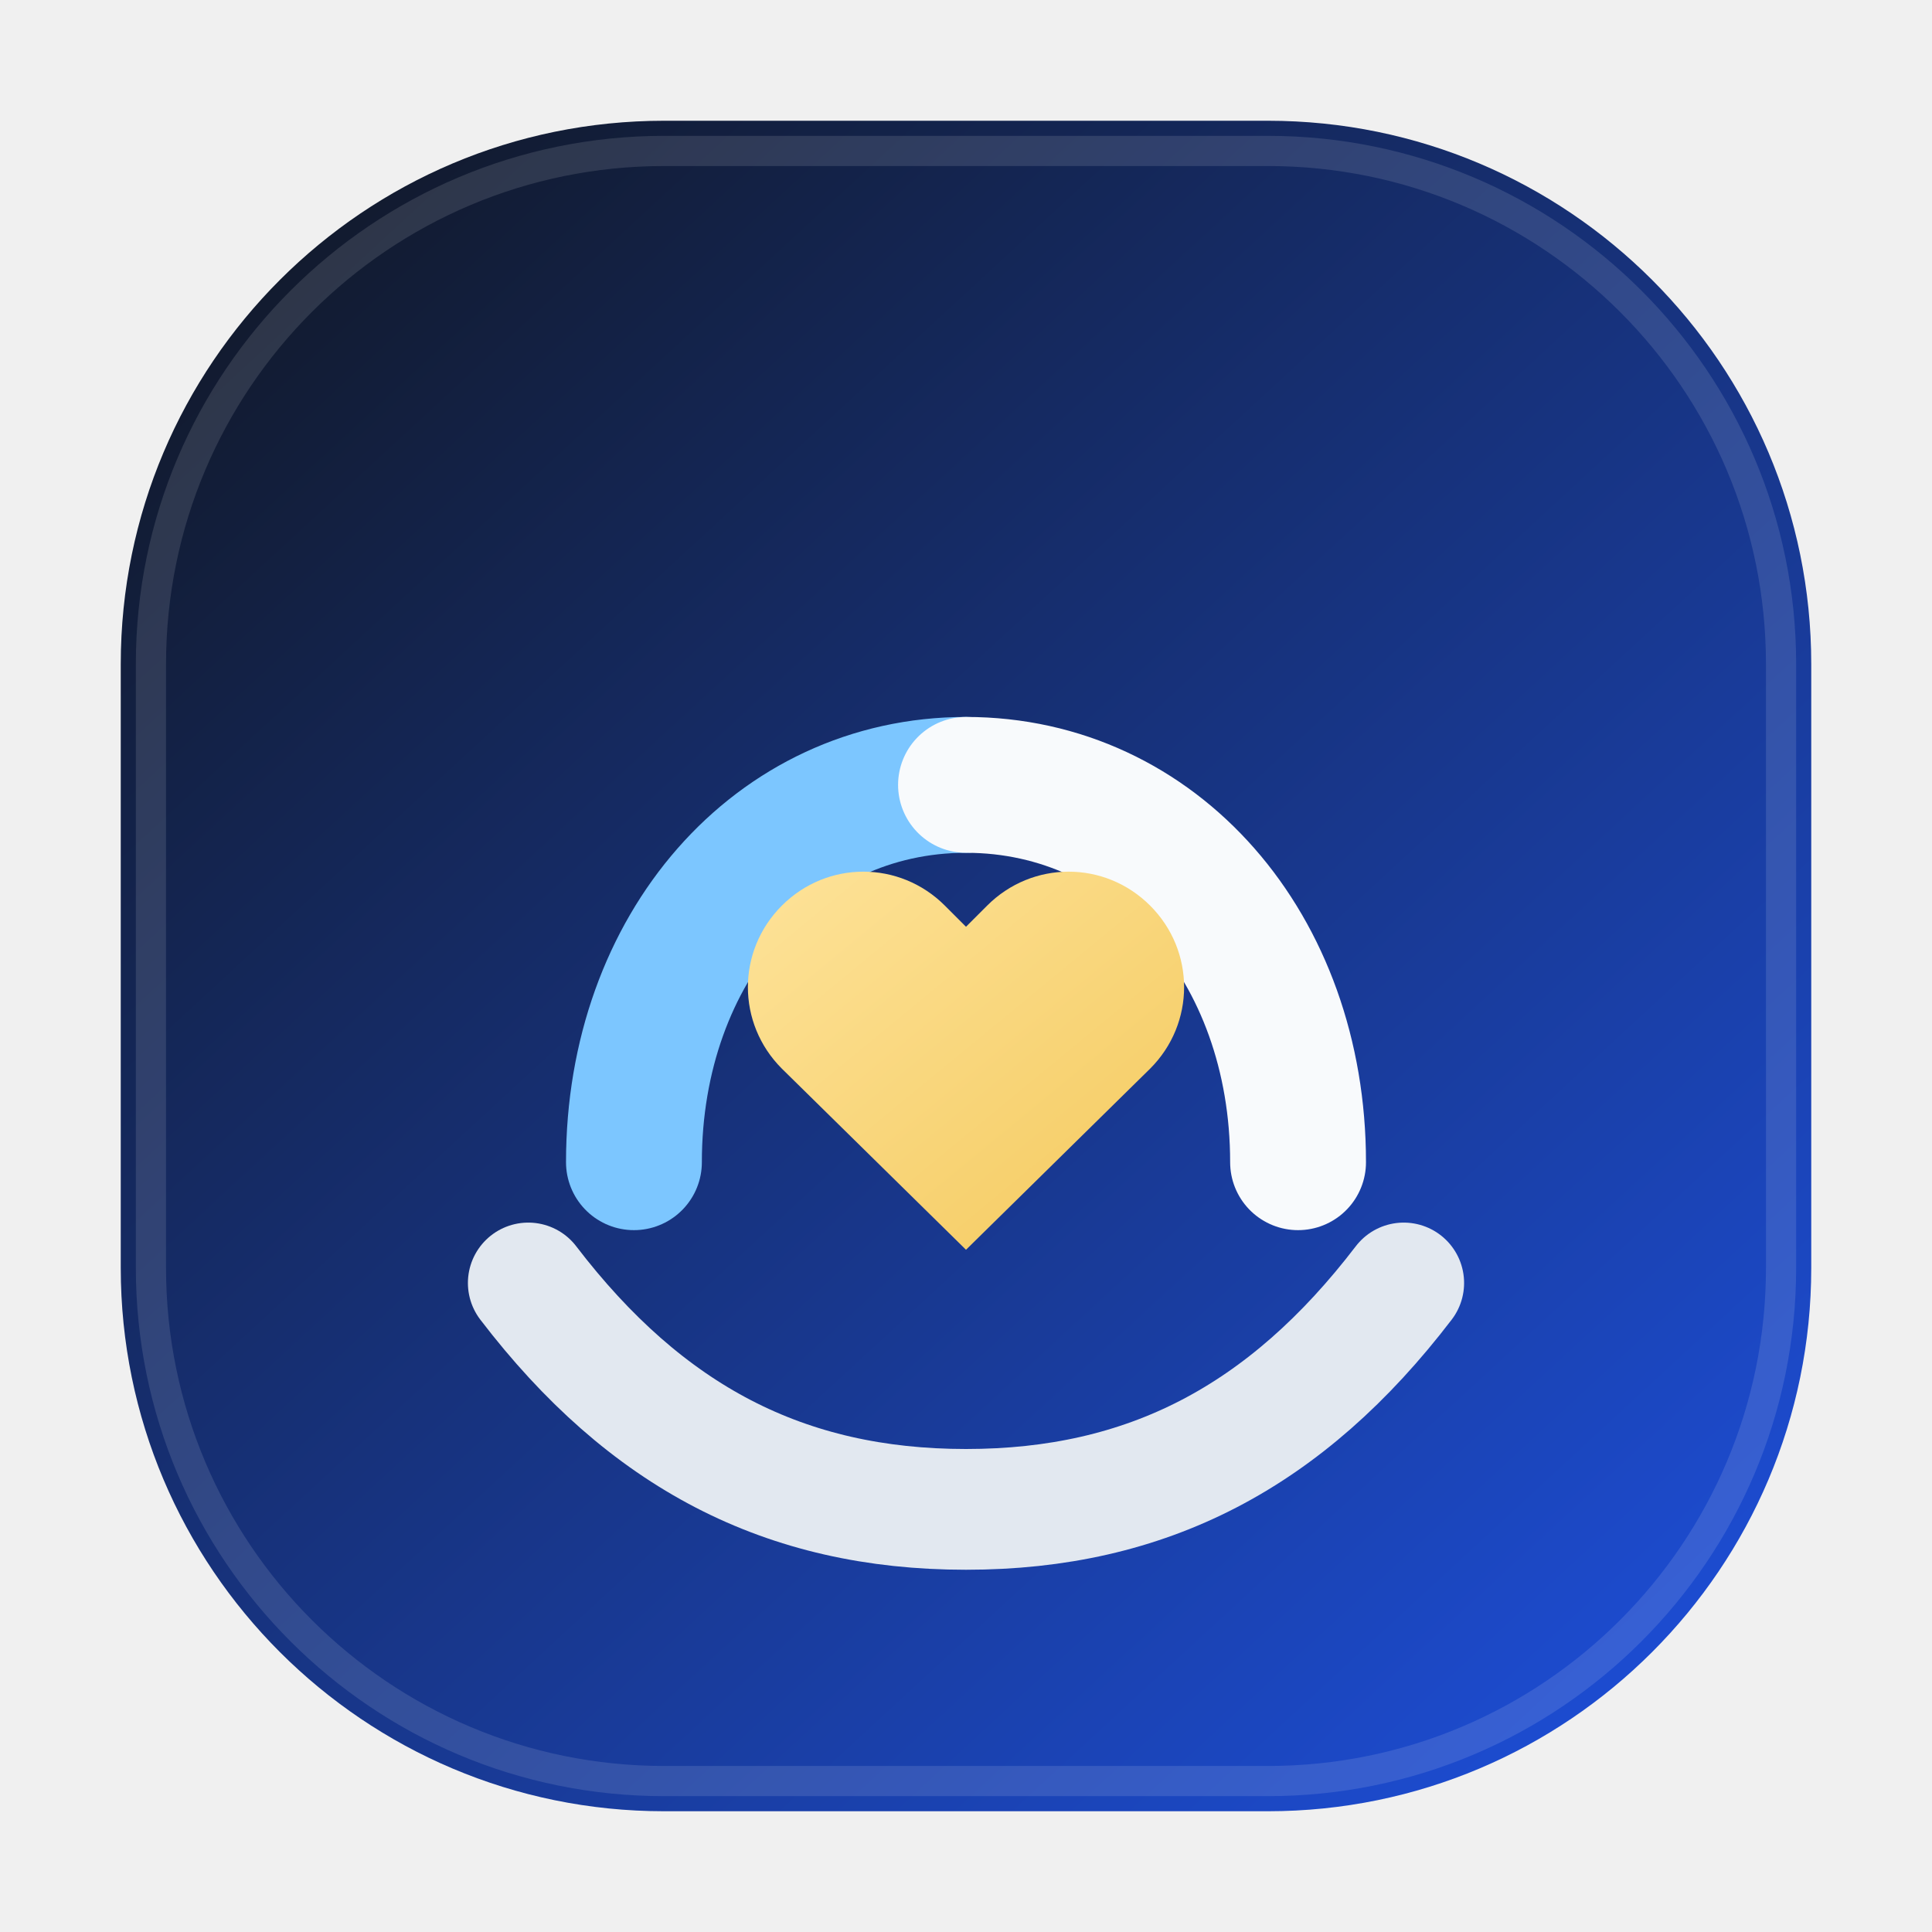
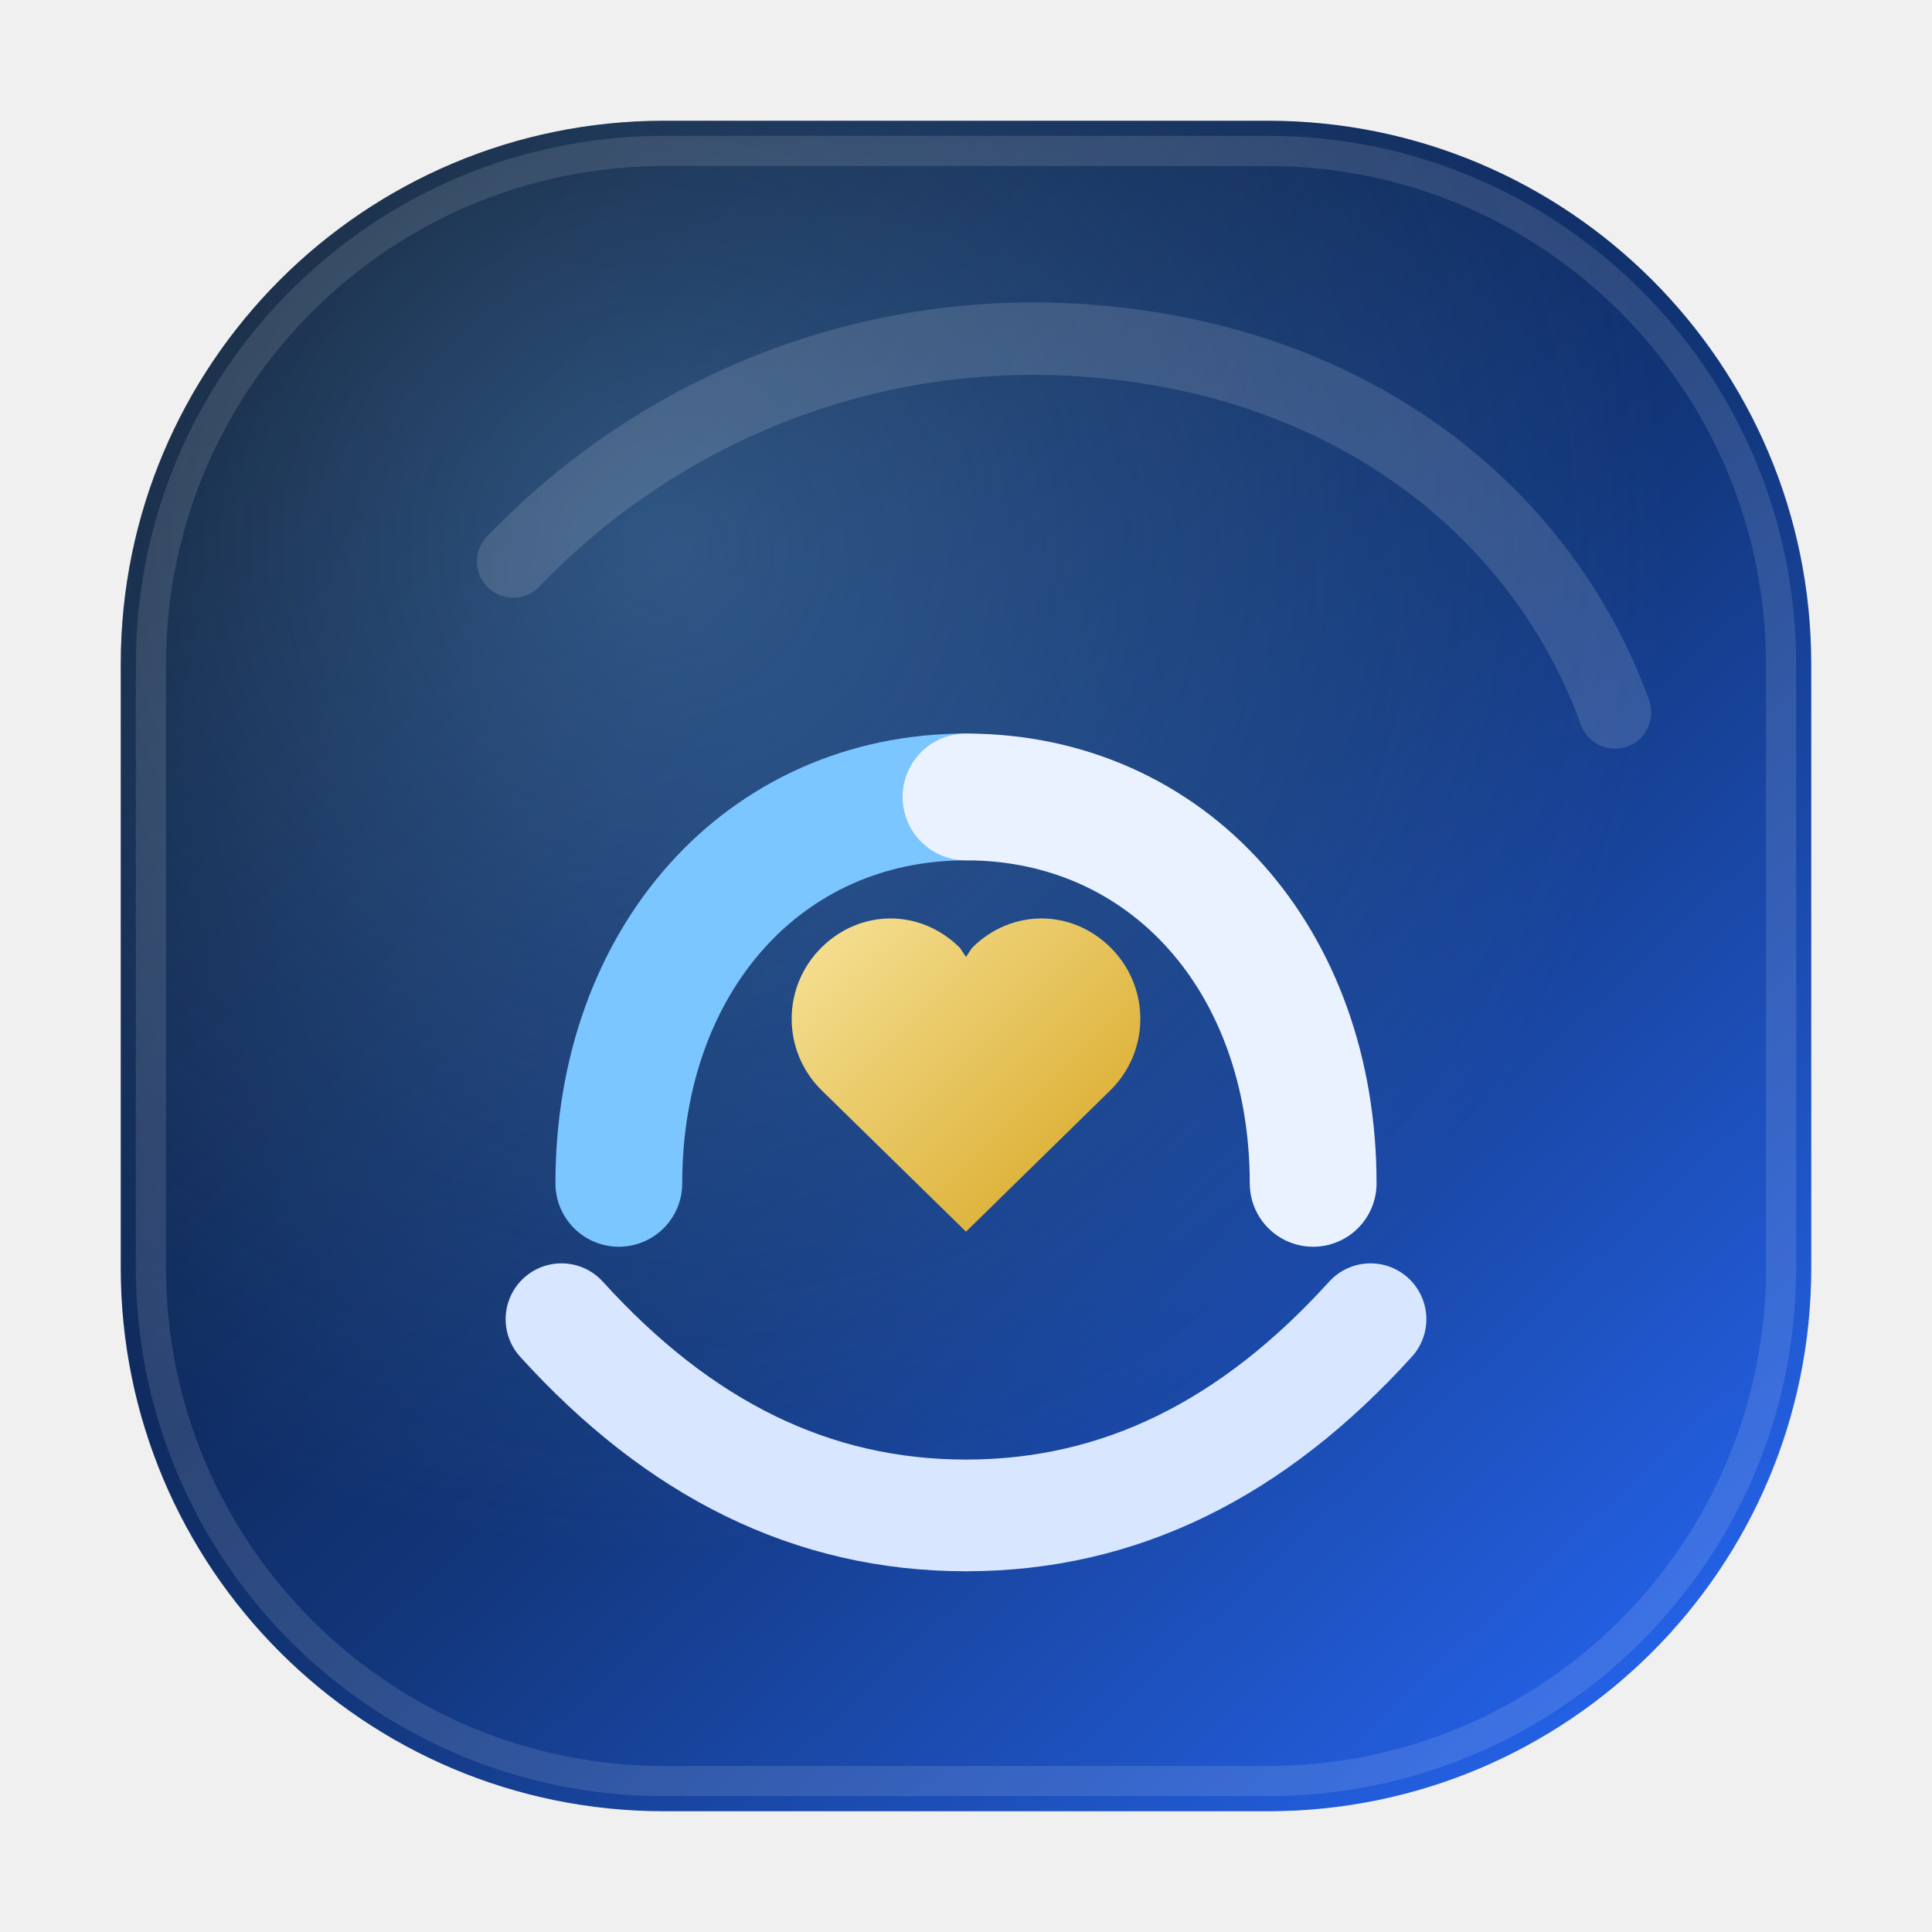
<svg xmlns="http://www.w3.org/2000/svg" width="64" height="64" viewBox="0 0 64 64" fill="none">
  <defs>
-     <linearGradient id="agape-bg" x1="8" y1="6" x2="56" y2="58" gradientUnits="userSpaceOnUse">
-       <stop offset="0" stop-color="#111827" />
-       <stop offset="1" stop-color="#1D4ED8" />
+     <linearGradient id="agape-bg" x1="9" y1="8" x2="55" y2="57" gradientUnits="userSpaceOnUse">
+       <stop offset="0" stop-color="#081225" />
+       <stop offset="0.54" stop-color="#12367A" />
+       <stop offset="1" stop-color="#2563EB" />
    </linearGradient>
-     <linearGradient id="agape-heart" x1="26" y1="24" x2="40" y2="41" gradientUnits="userSpaceOnUse">
-       <stop offset="0" stop-color="#FFE7A3" />
-       <stop offset="1" stop-color="#F4C95D" />
+     <linearGradient id="agape-heart" x1="27" y1="28" x2="38" y2="39" gradientUnits="userSpaceOnUse">
+       <stop offset="0" stop-color="#F8E7A1" />
+       <stop offset="1" stop-color="#D9A928" />
    </linearGradient>
+     <radialGradient id="agape-glow" cx="0" cy="0" r="1" gradientUnits="userSpaceOnUse" gradientTransform="translate(22 18) rotate(49.4) scale(33.4602)">
+       <stop offset="0" stop-color="#7CC6FF" stop-opacity="0.32" />
+       <stop offset="1" stop-color="#7CC6FF" stop-opacity="0" />
+     </radialGradient>
  </defs>
  <rect x="4" y="4" width="56" height="56" rx="18" fill="url(#agape-bg)" />
+   <rect x="4" y="4" width="56" height="56" rx="18" fill="url(#agape-glow)" />
  <rect x="5" y="5" width="54" height="54" rx="17" fill="none" stroke="#FFFFFF" stroke-opacity="0.12" />
-   <path d="M21 38.5C21 31.4 25.7 26 32 26" stroke="#7CC6FF" stroke-width="4.5" stroke-linecap="round" />
-   <path d="M43 38.5C43 31.4 38.3 26 32 26" stroke="#F8FAFC" stroke-width="4.5" stroke-linecap="round" />
-   <path d="M17.5 42.5C21.4 47.6 26 50 32 50C38 50 42.6 47.6 46.5 42.5" stroke="#E2E8F0" stroke-width="4" stroke-linecap="round" />
-   <path d="M32 41.4L25.9 35.4C24.4 33.9 24.4 31.5 25.9 30C27.4 28.5 29.8 28.5 31.3 30L32 30.7L32.7 30C34.2 28.5 36.6 28.5 38.1 30C39.6 31.5 39.6 33.9 38.1 35.4L32 41.4Z" fill="url(#agape-heart)" />
+   <path d="M17 18.6C22 13.4 29 10.7 36.2 11.3C44.9 12 51.1 17 53.5 23.6" stroke="#FFFFFF" stroke-opacity="0.14" stroke-width="2.4" stroke-linecap="round" />
+   <path d="M20.5 39.2C20.5 31.8 25.3 26.4 32 26.4" stroke="#7CC6FF" stroke-width="4.2" stroke-linecap="round" />
+   <path d="M43.5 39.2C43.5 31.8 38.7 26.4 32 26.4" stroke="#EAF2FF" stroke-width="4.2" stroke-linecap="round" />
+   <path d="M18.6 43.7C22.5 48 26.9 50.2 32 50.2C37.1 50.2 41.5 48 45.4 43.7" stroke="#D8E6FF" stroke-width="3.7" stroke-linecap="round" />
+   <path d="M32 40.8L27.2 36.1C25.9 34.8 25.9 32.7 27.2 31.4C28.5 30.1 30.5 30.1 31.8 31.4L32 31.7L32.2 31.4C33.5 30.1 35.5 30.1 36.8 31.4C38.1 32.7 38.1 34.8 36.8 36.1L32 40.8Z" fill="url(#agape-heart)" />
</svg>
